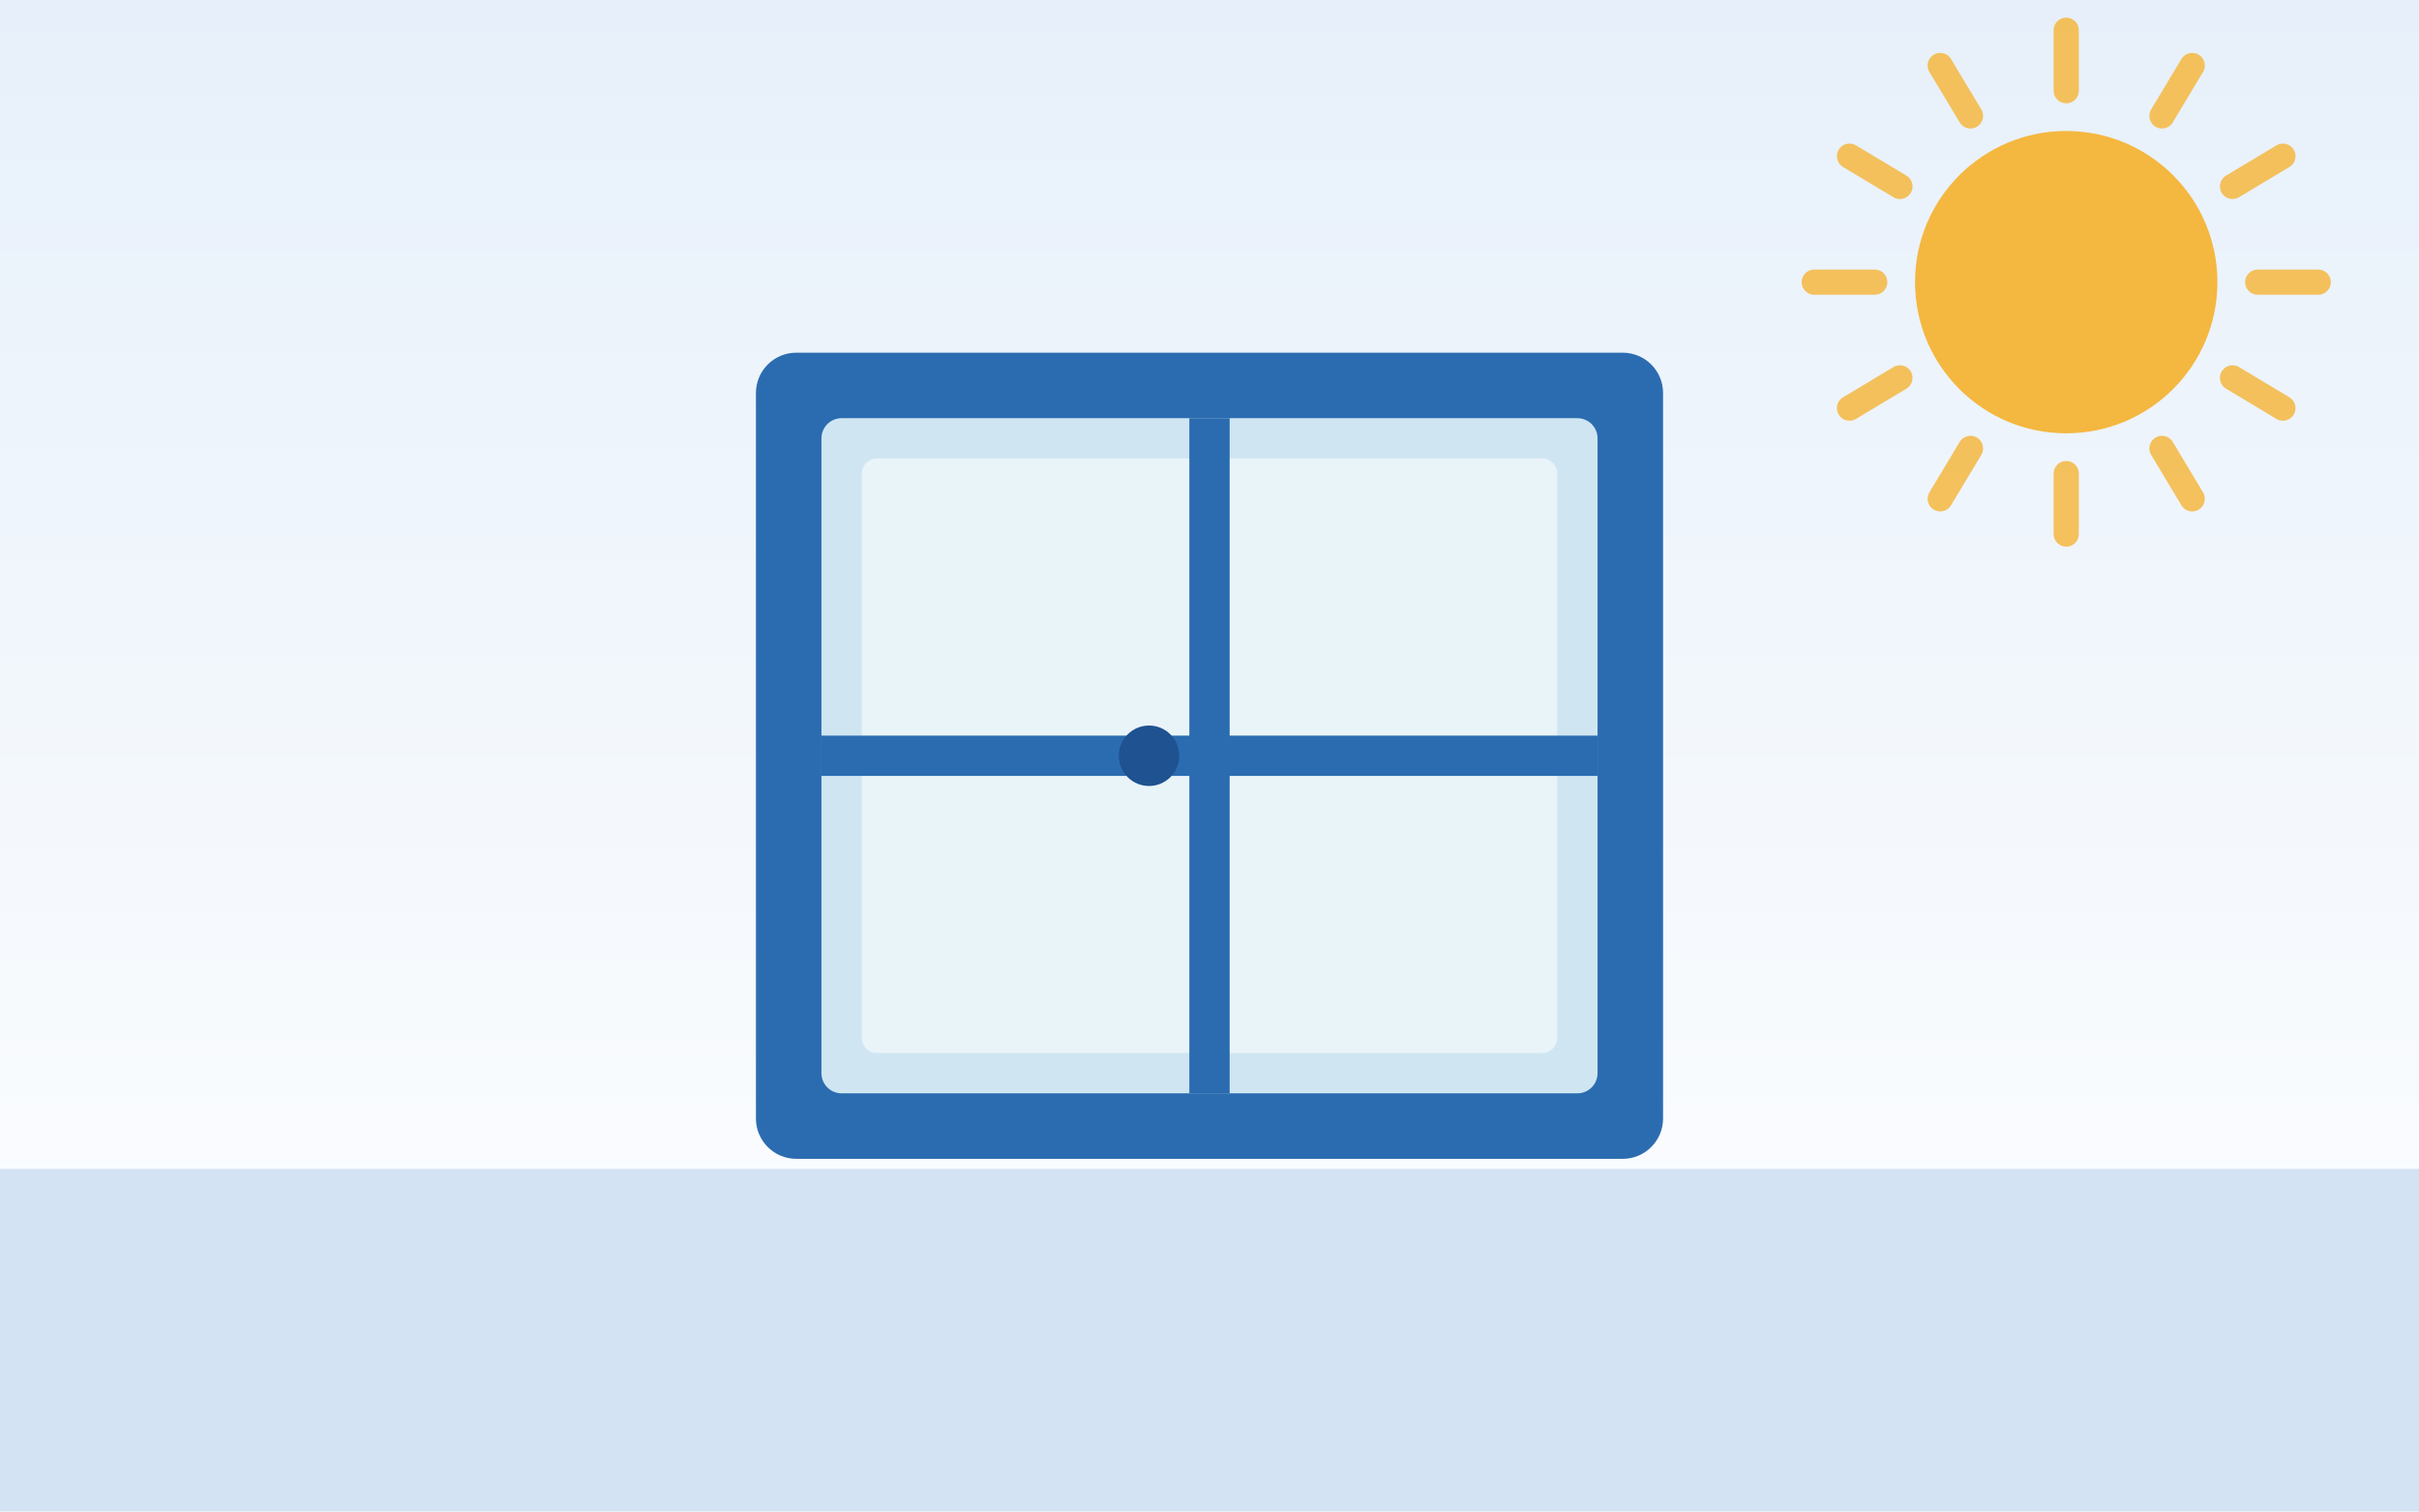
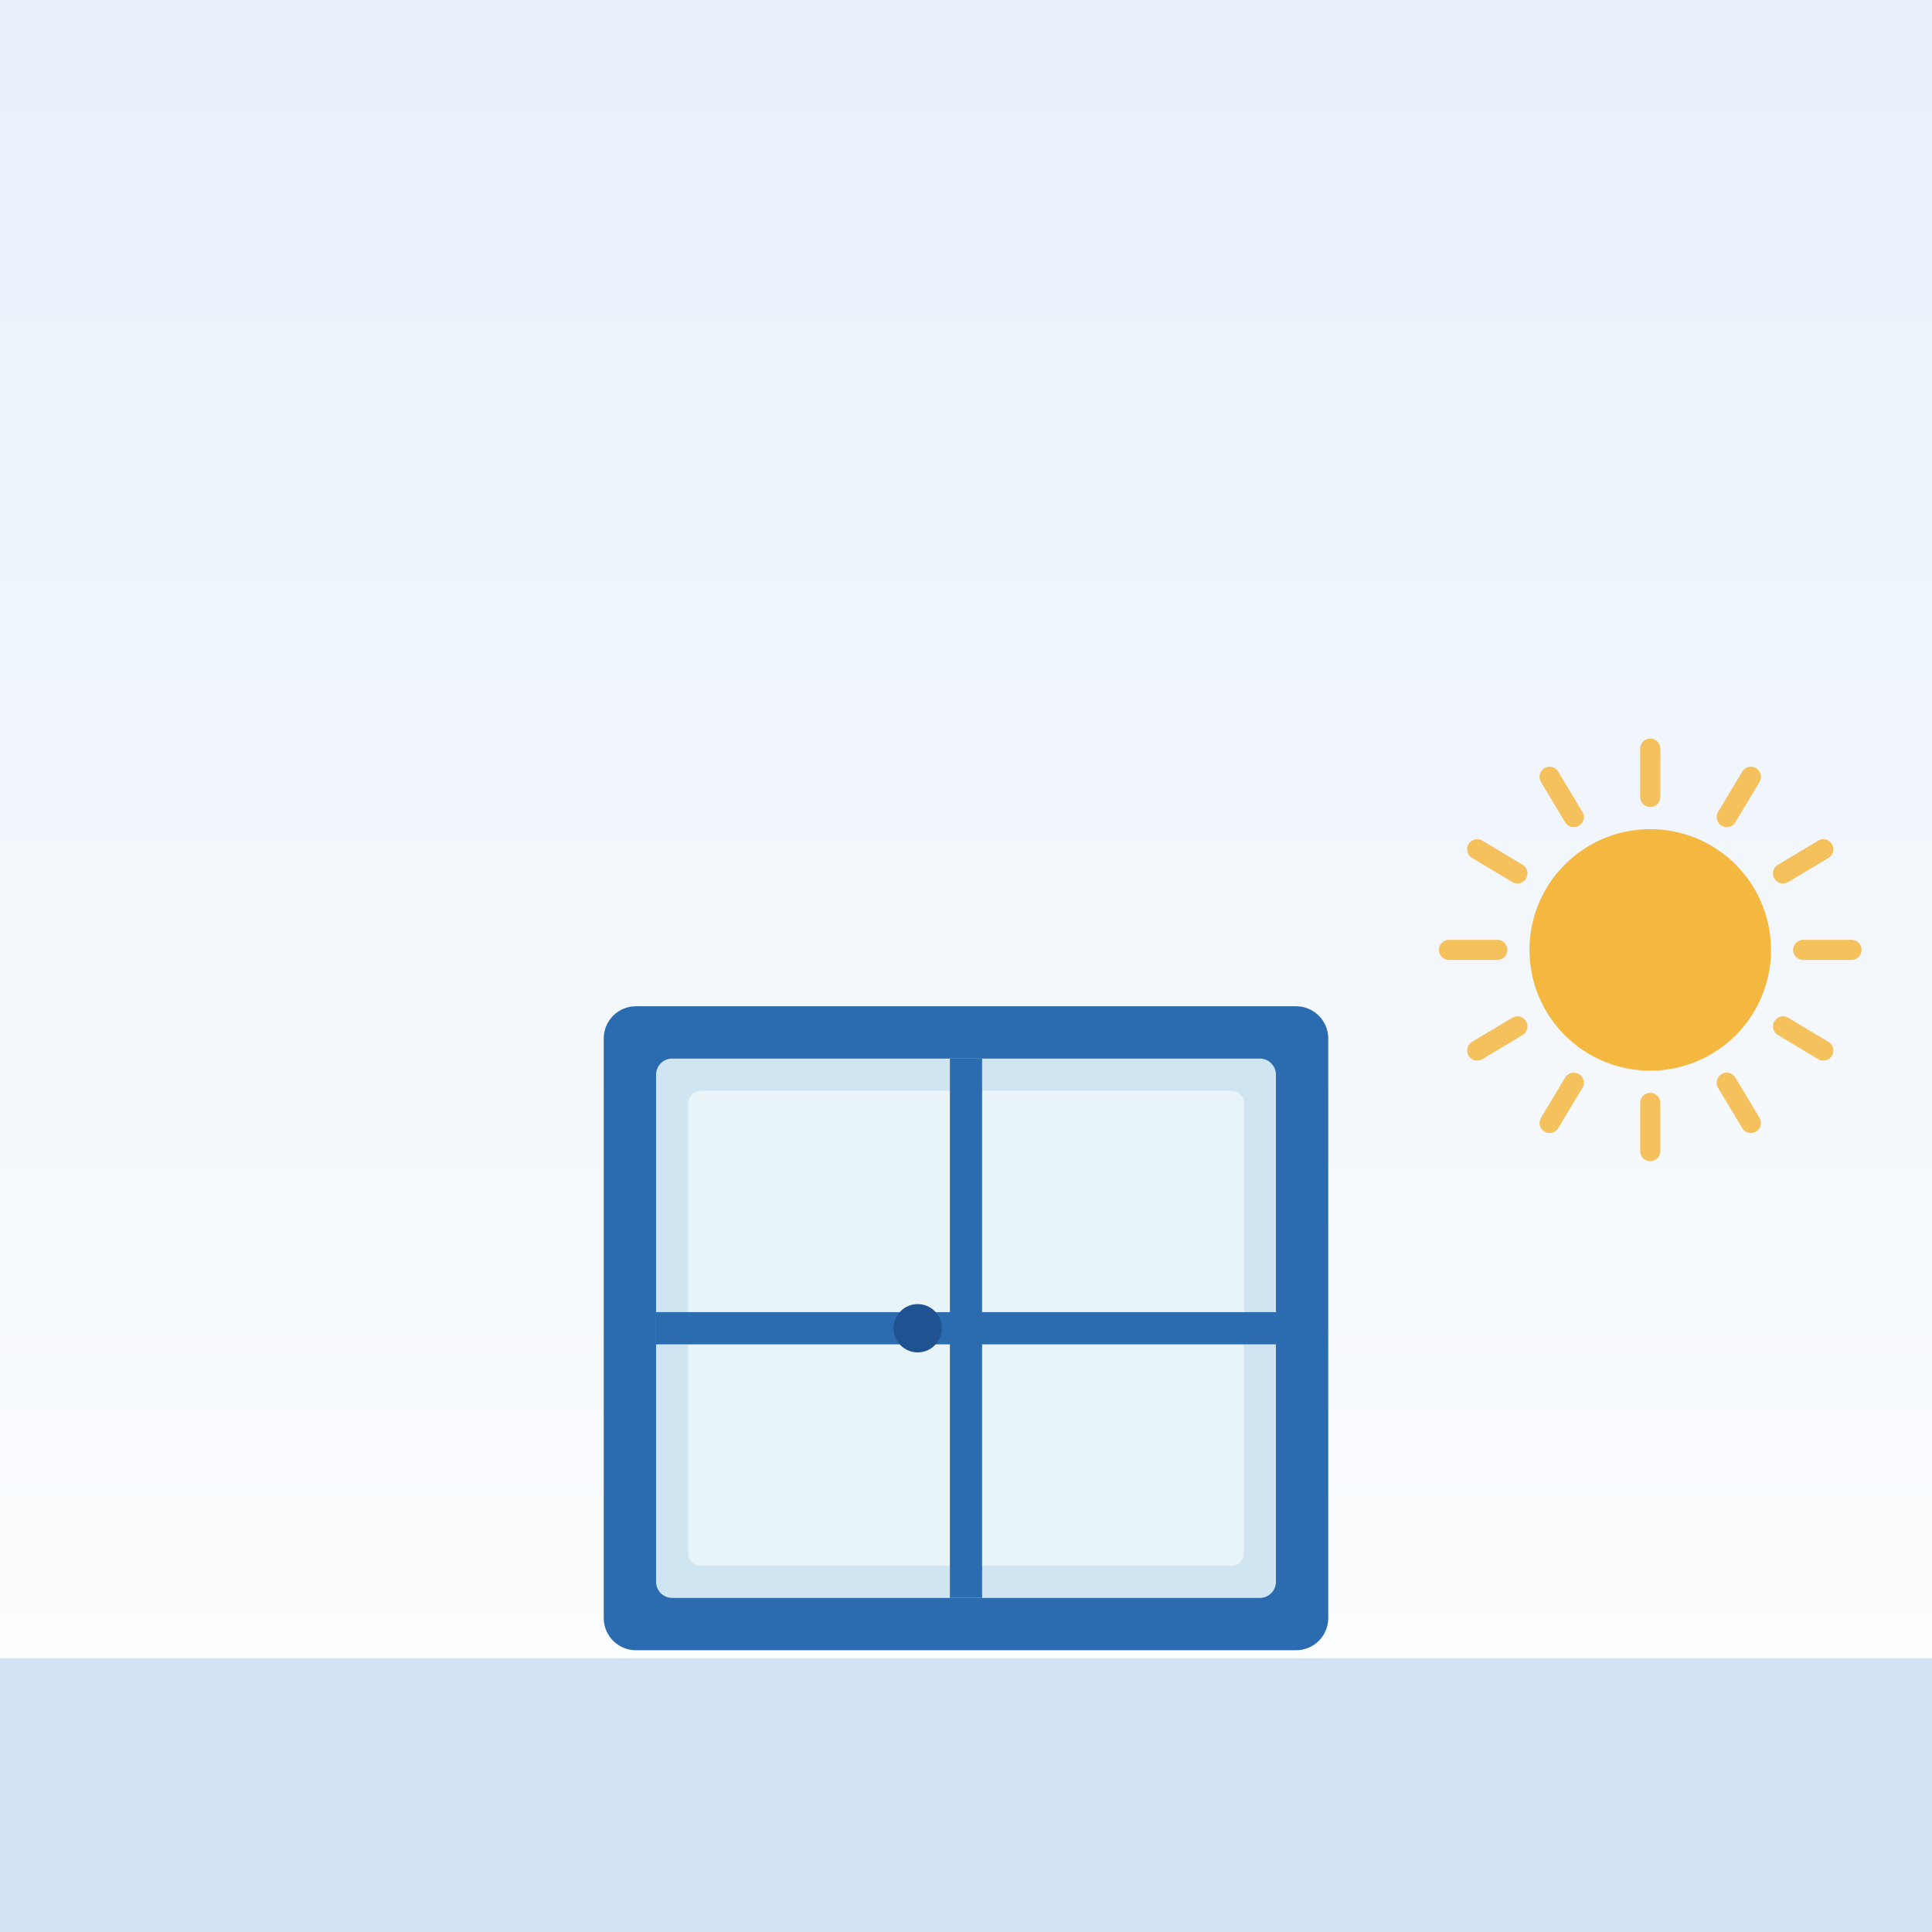
- <svg xmlns="http://www.w3.org/2000/svg" viewBox="0 0 480 300" fill="none">
+ <svg xmlns="http://www.w3.org/2000/svg" viewBox="0 0 400 400" fill="none">
  <defs>
    <linearGradient id="sky" x1="0" y1="0" x2="0" y2="1">
      <stop offset="0" stop-color="#e7f0fa" />
      <stop offset="1" stop-color="#ffffff" />
    </linearGradient>
  </defs>
-   <rect width="480" height="300" fill="url(#sky)" />
-   <rect x="0" y="232" width="480" height="68" fill="#d3e3f4" />
-   <line x1="448" y1="56" x2="460" y2="56" stroke="#f4b740" stroke-width="5" stroke-linecap="round" opacity=".85" />
-   <line x1="443" y1="75" x2="453" y2="81" stroke="#f4b740" stroke-width="5" stroke-linecap="round" opacity=".85" />
-   <line x1="429" y1="89" x2="435" y2="99" stroke="#f4b740" stroke-width="5" stroke-linecap="round" opacity=".85" />
-   <line x1="410" y1="94" x2="410" y2="106" stroke="#f4b740" stroke-width="5" stroke-linecap="round" opacity=".85" />
-   <line x1="391" y1="89" x2="385" y2="99" stroke="#f4b740" stroke-width="5" stroke-linecap="round" opacity=".85" />
-   <line x1="377" y1="75" x2="367" y2="81" stroke="#f4b740" stroke-width="5" stroke-linecap="round" opacity=".85" />
-   <line x1="372" y1="56" x2="360" y2="56" stroke="#f4b740" stroke-width="5" stroke-linecap="round" opacity=".85" />
-   <line x1="377" y1="37" x2="367" y2="31" stroke="#f4b740" stroke-width="5" stroke-linecap="round" opacity=".85" />
-   <line x1="391" y1="23" x2="385" y2="13" stroke="#f4b740" stroke-width="5" stroke-linecap="round" opacity=".85" />
-   <line x1="410" y1="18" x2="410" y2="6" stroke="#f4b740" stroke-width="5" stroke-linecap="round" opacity=".85" />
-   <line x1="429" y1="23" x2="435" y2="13" stroke="#f4b740" stroke-width="5" stroke-linecap="round" opacity=".85" />
-   <line x1="443" y1="37" x2="453" y2="31" stroke="#f4b740" stroke-width="5" stroke-linecap="round" opacity=".85" />
-   <circle cx="410" cy="56" r="30" fill="#f4b740" />
-   <rect x="150" y="70" width="180" height="160" rx="8" fill="#2b6cb0" />
-   <rect x="163" y="83" width="154" height="134" rx="4" fill="#cfe6f2" />
-   <rect x="171" y="91" width="138" height="118" rx="3" fill="#ffffff" opacity=".55" />
-   <line x1="240" y1="83" x2="240" y2="217" stroke="#2b6cb0" stroke-width="8" />
-   <line x1="163" y1="150" x2="317" y2="150" stroke="#2b6cb0" stroke-width="8" />
-   <circle cx="228" cy="150" r="6" fill="#1f5290" />
+   <rect width="400" height="400" fill="url(#sky)" />
+   <g transform="translate(0,150) scale(0.83333)">
+     <rect x="0" y="232" width="480" height="68" fill="#d3e3f4" />
+     <line x1="448" y1="56" x2="460" y2="56" stroke="#f4b740" stroke-width="5" stroke-linecap="round" opacity=".85" />
+     <line x1="443" y1="75" x2="453" y2="81" stroke="#f4b740" stroke-width="5" stroke-linecap="round" opacity=".85" />
+     <line x1="429" y1="89" x2="435" y2="99" stroke="#f4b740" stroke-width="5" stroke-linecap="round" opacity=".85" />
+     <line x1="410" y1="94" x2="410" y2="106" stroke="#f4b740" stroke-width="5" stroke-linecap="round" opacity=".85" />
+     <line x1="391" y1="89" x2="385" y2="99" stroke="#f4b740" stroke-width="5" stroke-linecap="round" opacity=".85" />
+     <line x1="377" y1="75" x2="367" y2="81" stroke="#f4b740" stroke-width="5" stroke-linecap="round" opacity=".85" />
+     <line x1="372" y1="56" x2="360" y2="56" stroke="#f4b740" stroke-width="5" stroke-linecap="round" opacity=".85" />
+     <line x1="377" y1="37" x2="367" y2="31" stroke="#f4b740" stroke-width="5" stroke-linecap="round" opacity=".85" />
+     <line x1="391" y1="23" x2="385" y2="13" stroke="#f4b740" stroke-width="5" stroke-linecap="round" opacity=".85" />
+     <line x1="410" y1="18" x2="410" y2="6" stroke="#f4b740" stroke-width="5" stroke-linecap="round" opacity=".85" />
+     <line x1="429" y1="23" x2="435" y2="13" stroke="#f4b740" stroke-width="5" stroke-linecap="round" opacity=".85" />
+     <line x1="443" y1="37" x2="453" y2="31" stroke="#f4b740" stroke-width="5" stroke-linecap="round" opacity=".85" />
+     <circle cx="410" cy="56" r="30" fill="#f4b740" />
+     <rect x="150" y="70" width="180" height="160" rx="8" fill="#2b6cb0" />
+     <rect x="163" y="83" width="154" height="134" rx="4" fill="#cfe6f2" />
+     <rect x="171" y="91" width="138" height="118" rx="3" fill="#ffffff" opacity=".55" />
+     <line x1="240" y1="83" x2="240" y2="217" stroke="#2b6cb0" stroke-width="8" />
+     <line x1="163" y1="150" x2="317" y2="150" stroke="#2b6cb0" stroke-width="8" />
+     <circle cx="228" cy="150" r="6" fill="#1f5290" />
+   </g>
</svg>
